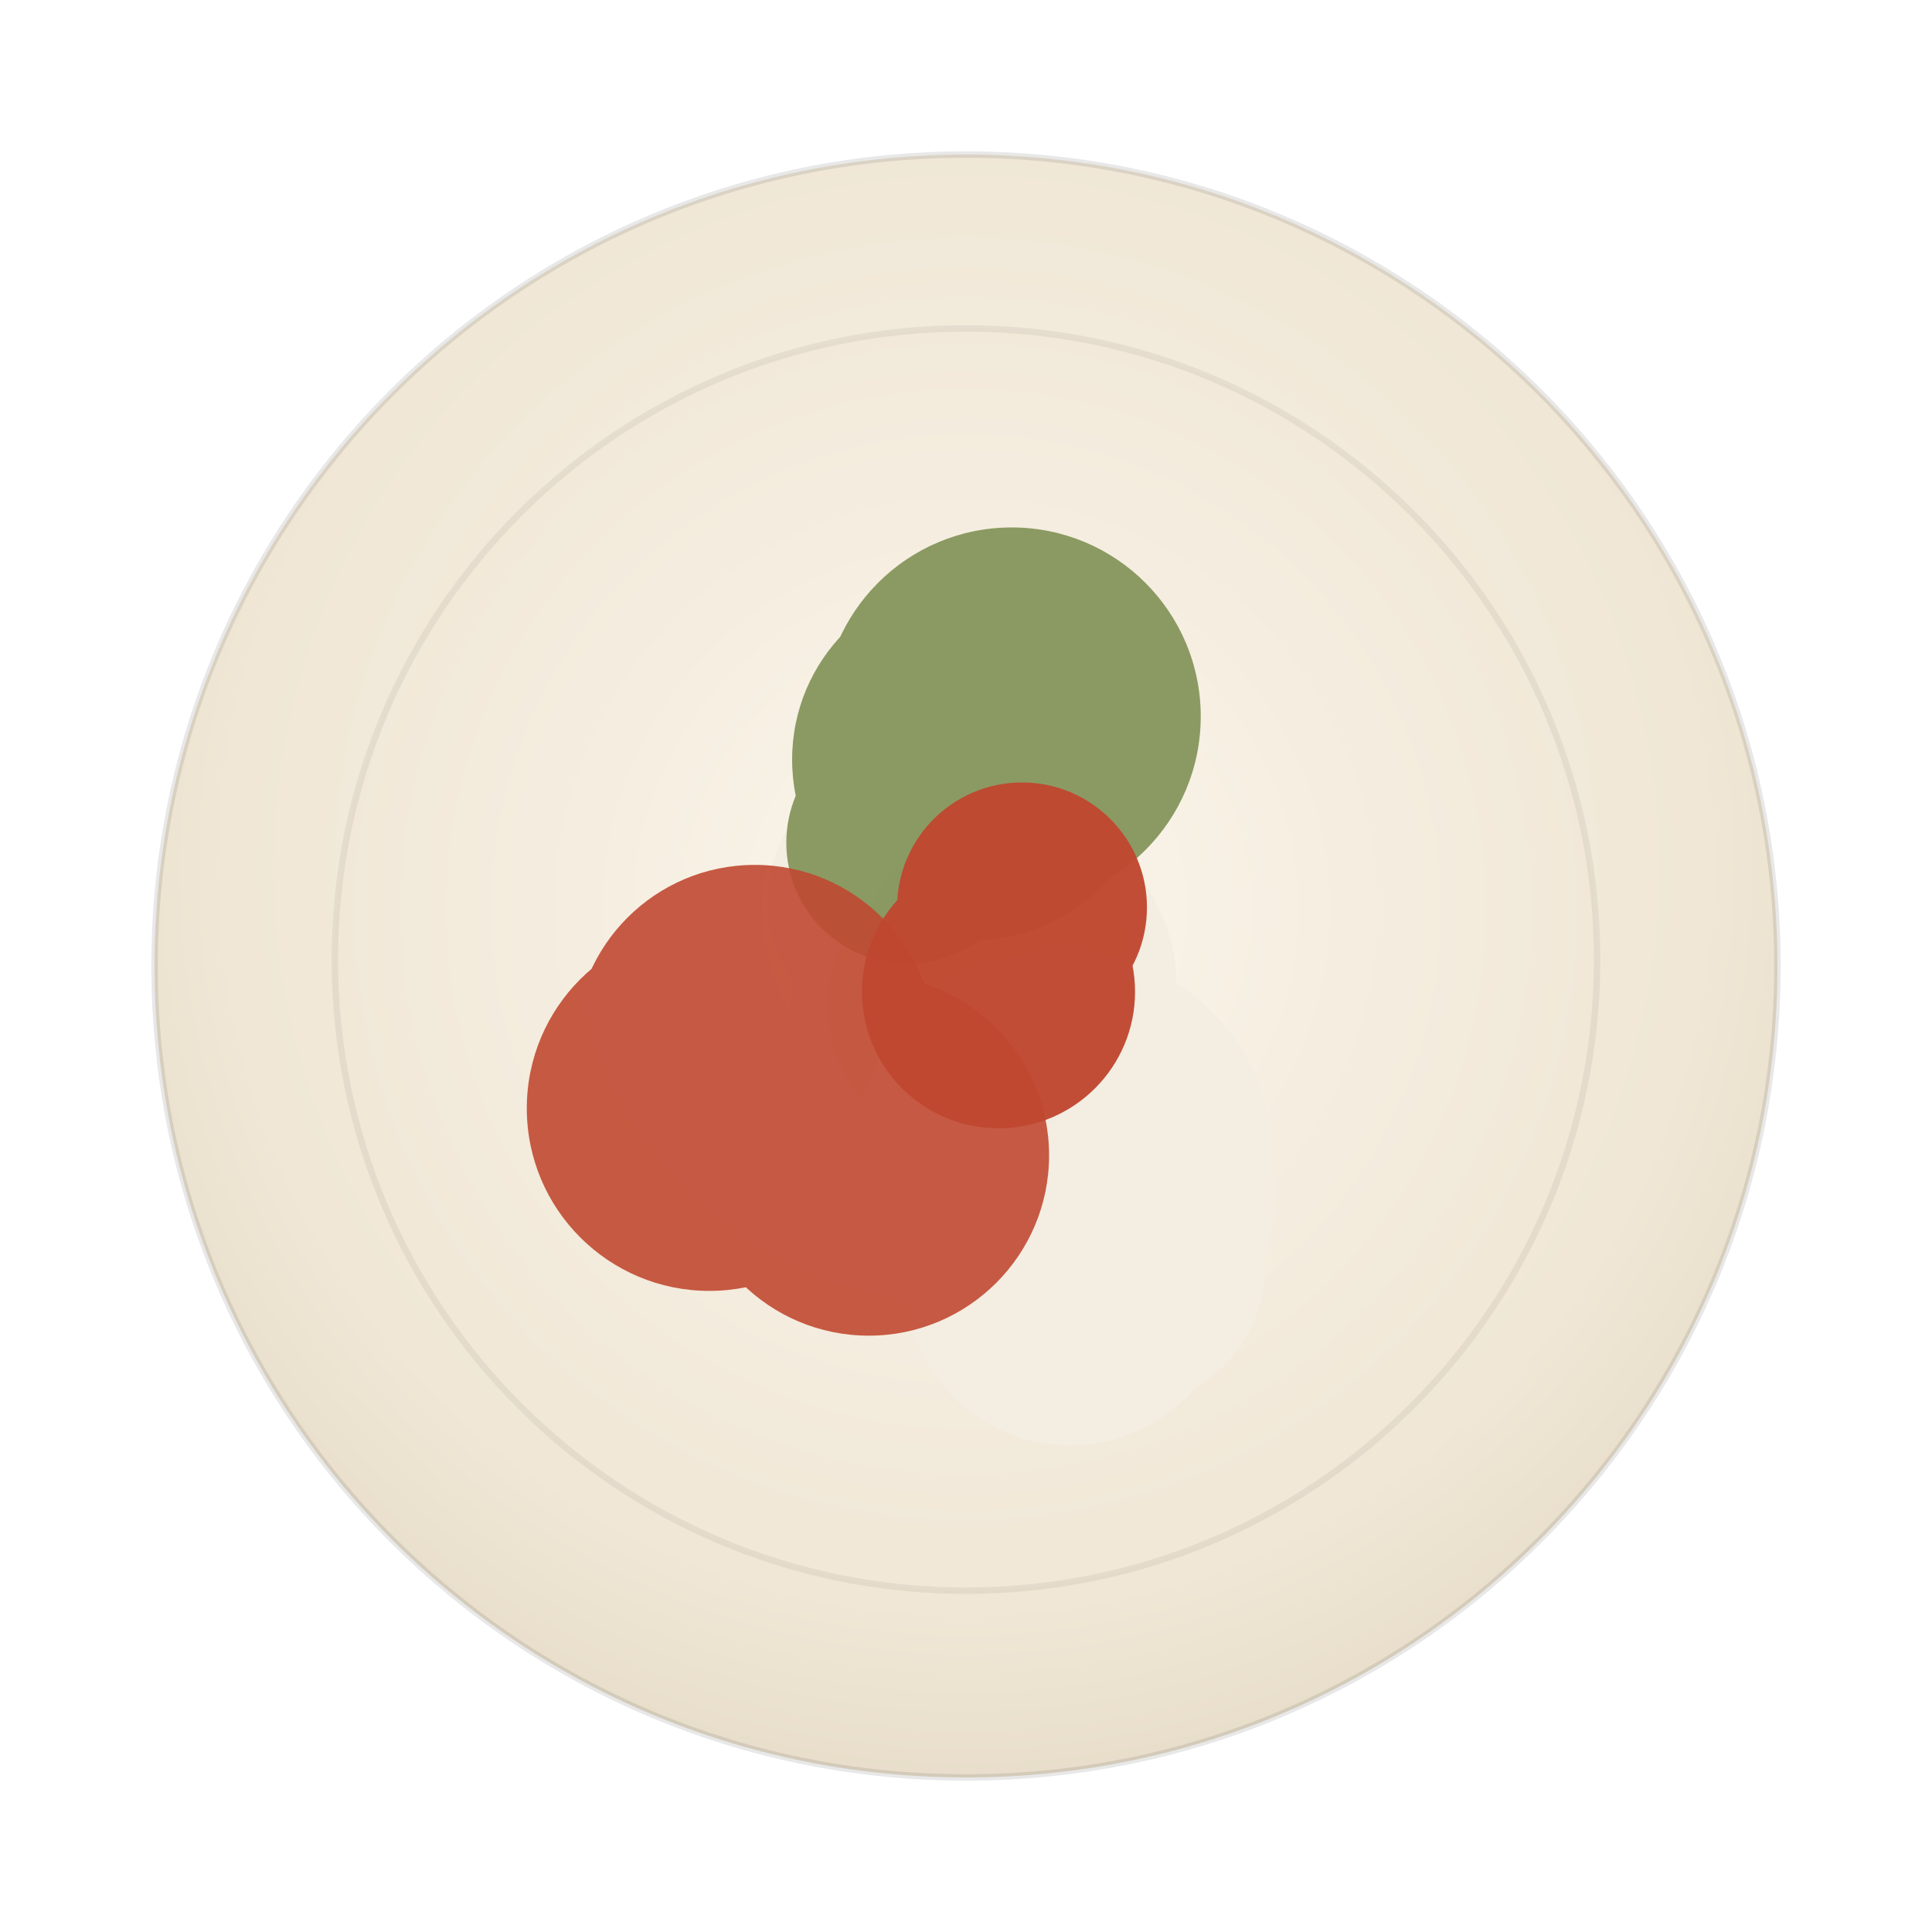
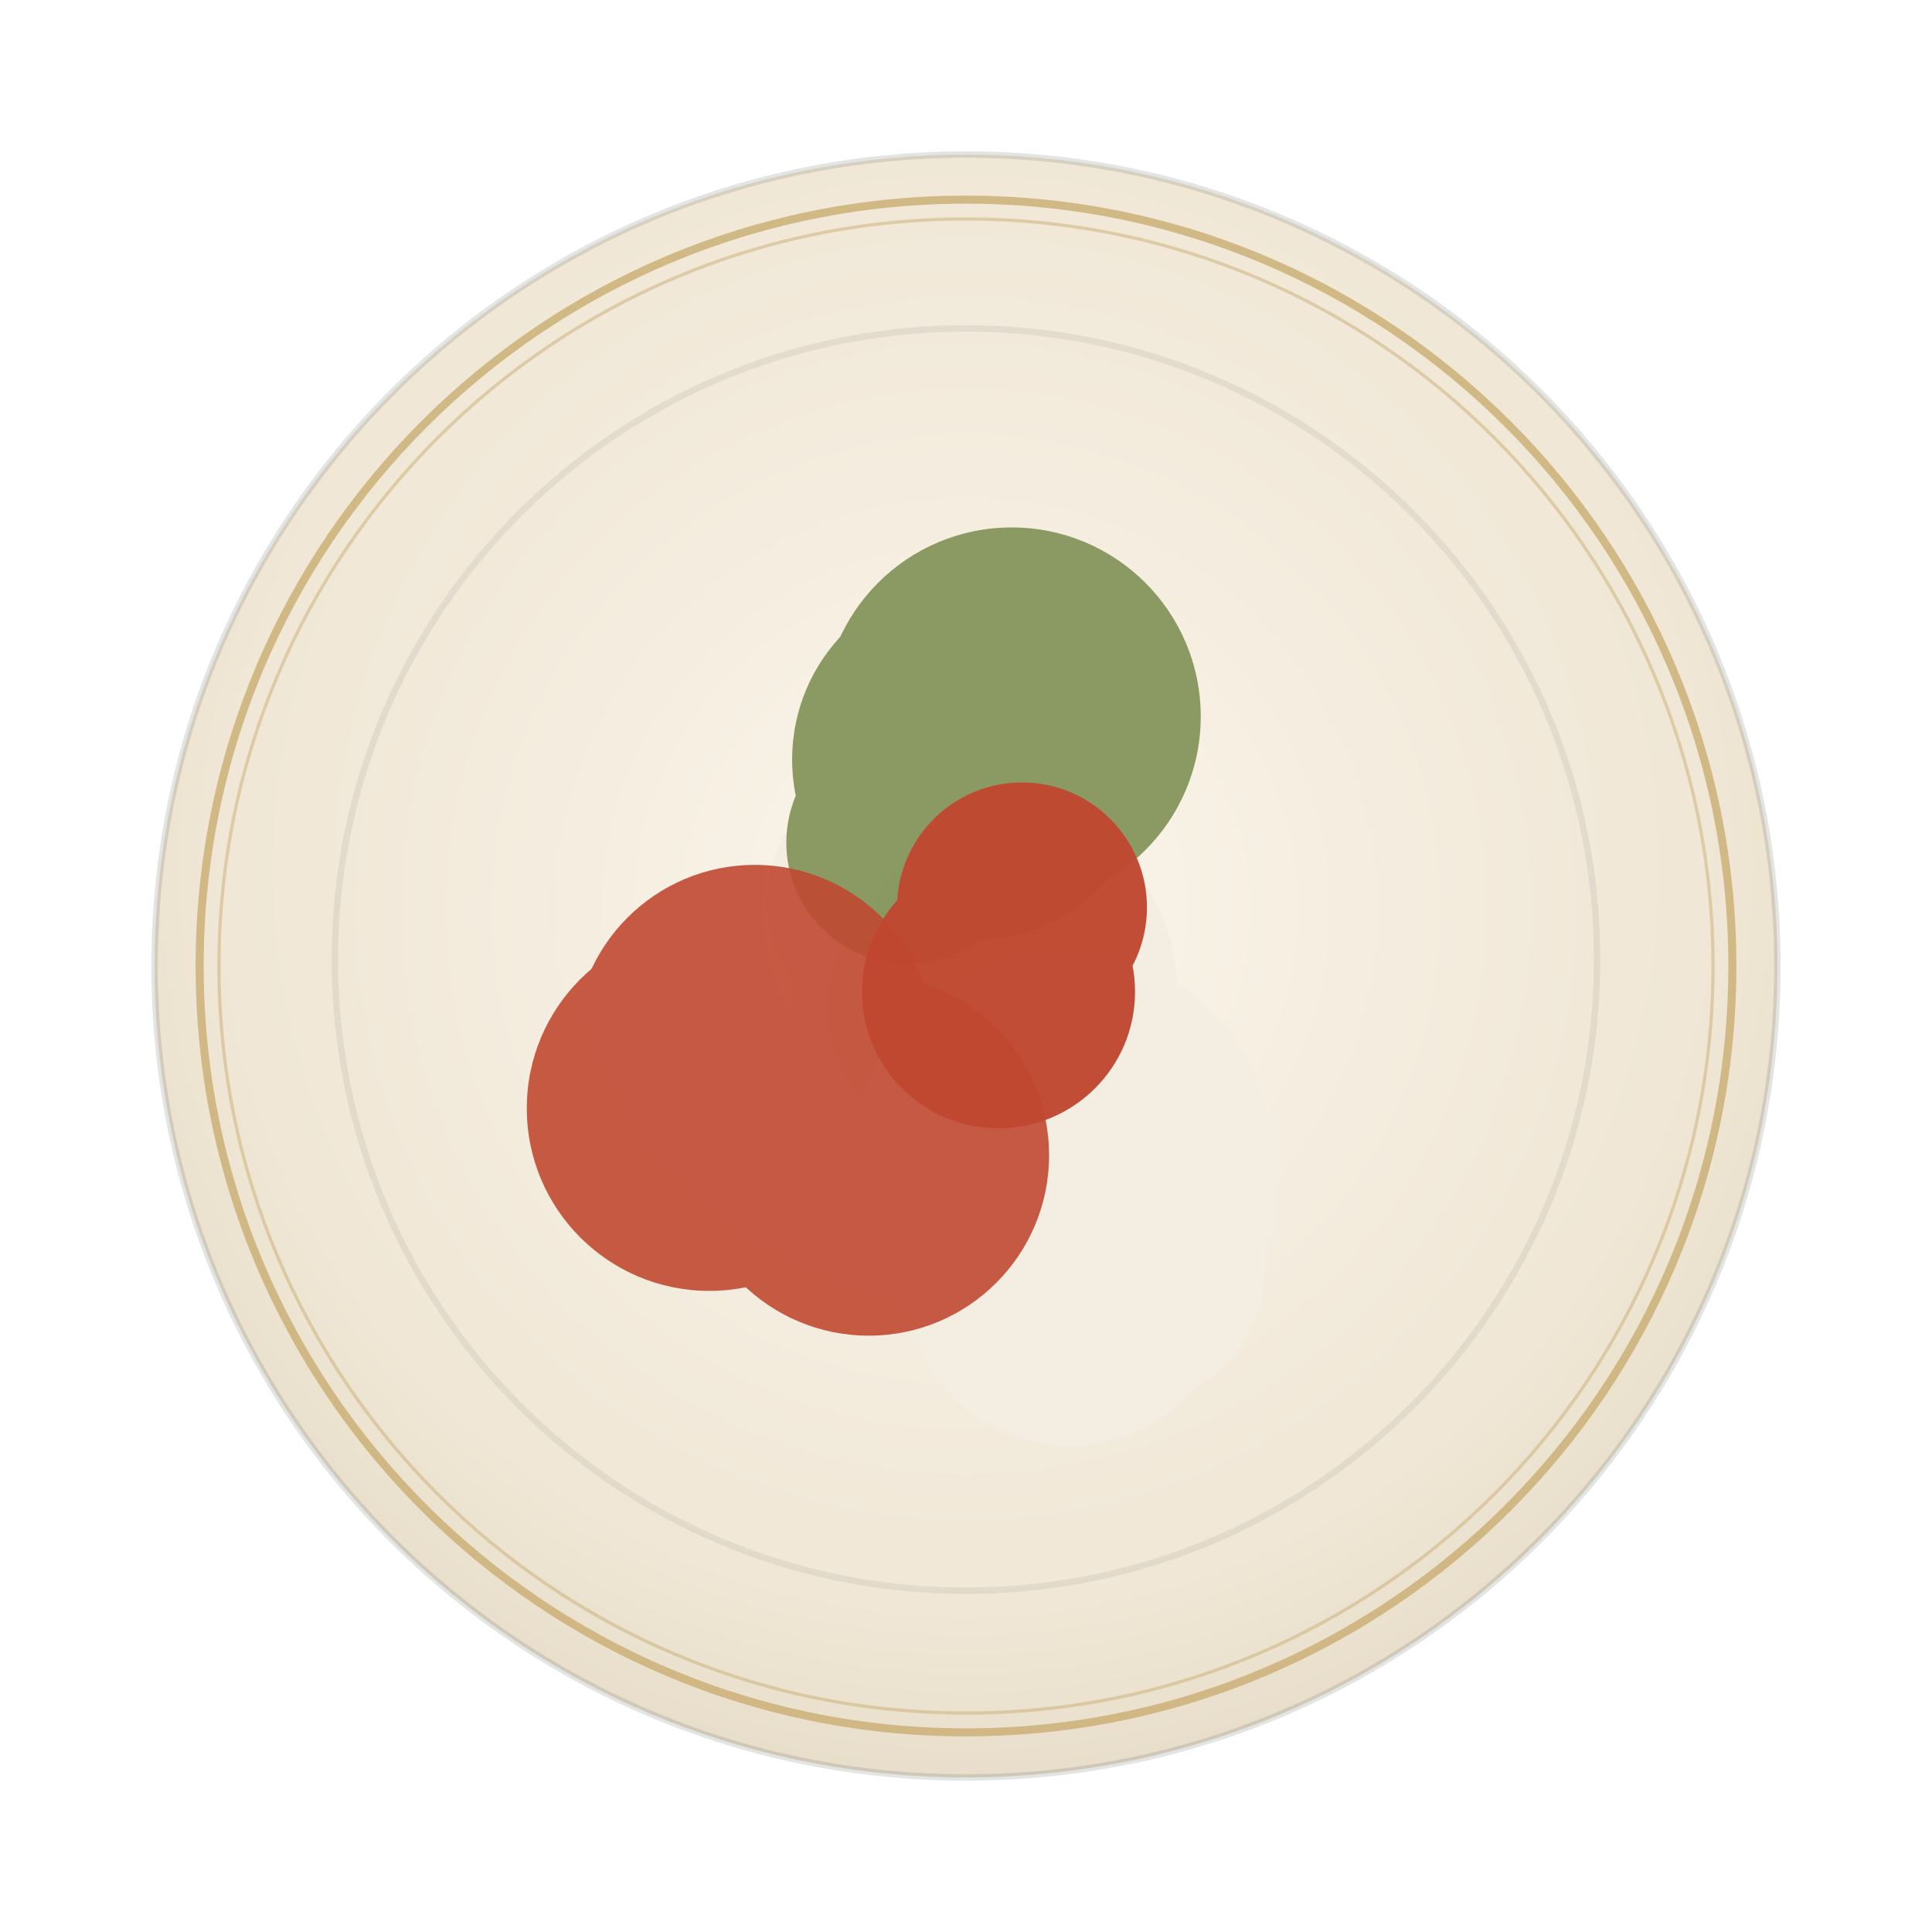
<svg xmlns="http://www.w3.org/2000/svg" width="600" height="600" viewBox="0 0 600 600">
  <defs>
    <radialGradient id="plate" cx="50%" cy="44%" r="58%">
      <stop offset="0%" stop-color="#f8f2e7" />
      <stop offset="78%" stop-color="#f0e7d6" />
      <stop offset="100%" stop-color="#e6dcc8" />
    </radialGradient>
    <radialGradient id="well" cx="50%" cy="46%" r="50%">
      <stop offset="0%" stop-color="#fbf6ec" />
      <stop offset="100%" stop-color="#f1e8d8" />
    </radialGradient>
  </defs>
  <circle cx="300" cy="300" r="252" fill="url(#plate)" />
-   <circle cx="300" cy="300" r="252" fill="none" stroke="rgba(26,25,22,0.10)" stroke-width="2" />
+   <circle cx="300" cy="300" r="252" fill="none" stroke="rgba(22,35,30,0.12)" stroke-width="2" />
+   <circle cx="300" cy="300" r="238" fill="none" stroke="#C7A96B" stroke-opacity="0.75" stroke-width="2.5" />
+   <circle cx="300" cy="300" r="232" fill="none" stroke="#C7A96B" stroke-opacity="0.45" stroke-width="1" />
  <circle cx="300" cy="298" r="196" fill="url(#well)" />
-   <circle cx="300" cy="298" r="196" fill="none" stroke="rgba(26,25,22,0.06)" stroke-width="2" />
+   <circle cx="300" cy="298" r="196" fill="none" stroke="rgba(22,35,30,0.07)" stroke-width="2" />
  <g>
    <g opacity="0.97">
      <circle cx="296.2" cy="305.4" r="40.3" fill="#f3ede2" />
      <circle cx="285.7" cy="302.7" r="25.8" fill="#f3ede2" />
      <circle cx="286.4" cy="310.0" r="40.9" fill="#f3ede2" />
    </g>
    <g opacity="0.96">
      <circle cx="319.9" cy="275.4" r="28.7" fill="#7d8f52" />
      <circle cx="301.2" cy="312.5" r="44.1" fill="#7d8f52" />
      <circle cx="308.8" cy="297.9" r="41.6" fill="#7d8f52" />
    </g>
    <g opacity="0.88">
      <circle cx="308.0" cy="306.6" r="57.4" fill="#f3ede2" />
      <circle cx="281.2" cy="279.8" r="42.9" fill="#f3ede2" />
      <circle cx="298.3" cy="274.3" r="36.7" fill="#f3ede2" />
      <circle cx="302.6" cy="276.7" r="50.4" fill="#f3ede2" />
    </g>
    <g opacity="0.94">
      <circle cx="352.4" cy="372.3" r="43.8" fill="#f3ede2" />
      <circle cx="330.1" cy="360.0" r="65.1" fill="#f3ede2" />
      <circle cx="332.3" cy="397.9" r="51.1" fill="#f3ede2" />
      <circle cx="335.8" cy="357.4" r="52.0" fill="#f3ede2" />
      <circle cx="349.4" cy="393.3" r="43.6" fill="#f3ede2" />
    </g>
    <g opacity="0.88">
      <circle cx="302.1" cy="235.9" r="56.1" fill="#7d8f52" />
      <circle cx="281.8" cy="261.7" r="37.6" fill="#7d8f52" />
      <circle cx="314.2" cy="222.5" r="58.7" fill="#7d8f52" />
      <circle cx="295.9" cy="235.4" r="37.1" fill="#7d8f52" />
    </g>
    <g opacity="0.96">
      <circle cx="317.4" cy="281.8" r="38.8" fill="#c0472f" />
      <circle cx="310.1" cy="308.0" r="42.4" fill="#c0472f" />
      <circle cx="309.1" cy="298.1" r="26.6" fill="#c0472f" />
      <circle cx="305.6" cy="299.3" r="26.1" fill="#c0472f" />
      <circle cx="326.4" cy="294.2" r="24.5" fill="#c0472f" />
    </g>
    <g opacity="0.89">
      <circle cx="268.1" cy="358.6" r="44.7" fill="#c0472f" />
      <circle cx="234.4" cy="324.5" r="55.9" fill="#c0472f" />
      <circle cx="269.8" cy="358.8" r="56.0" fill="#c0472f" />
      <circle cx="220.3" cy="344.2" r="56.7" fill="#c0472f" />
    </g>
  </g>
</svg>
